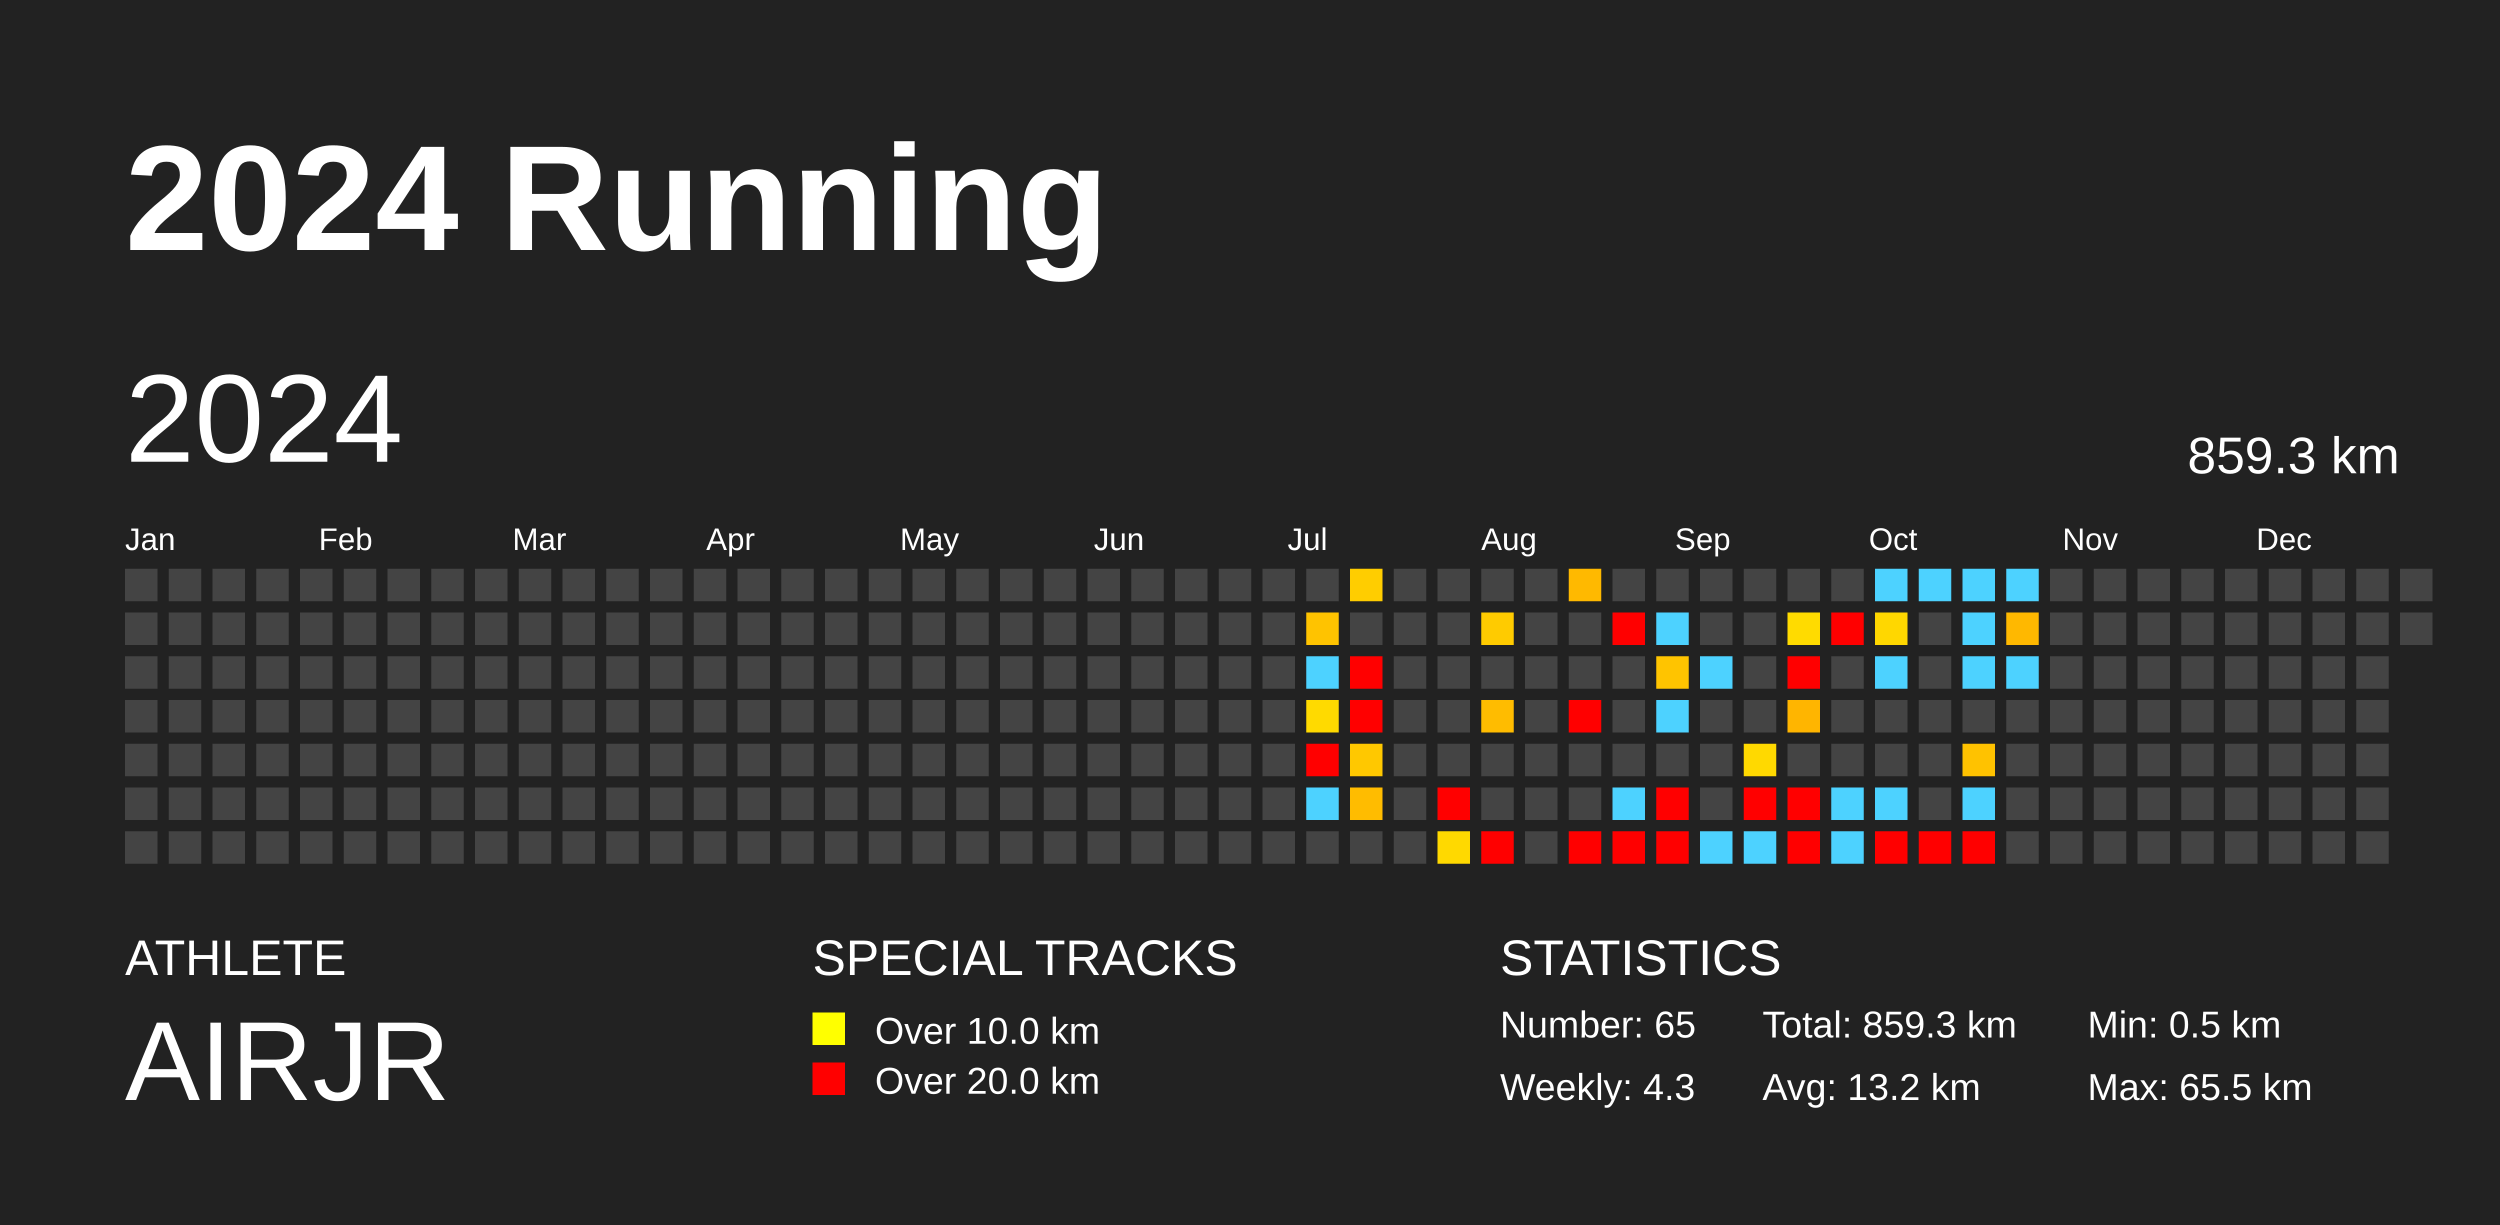
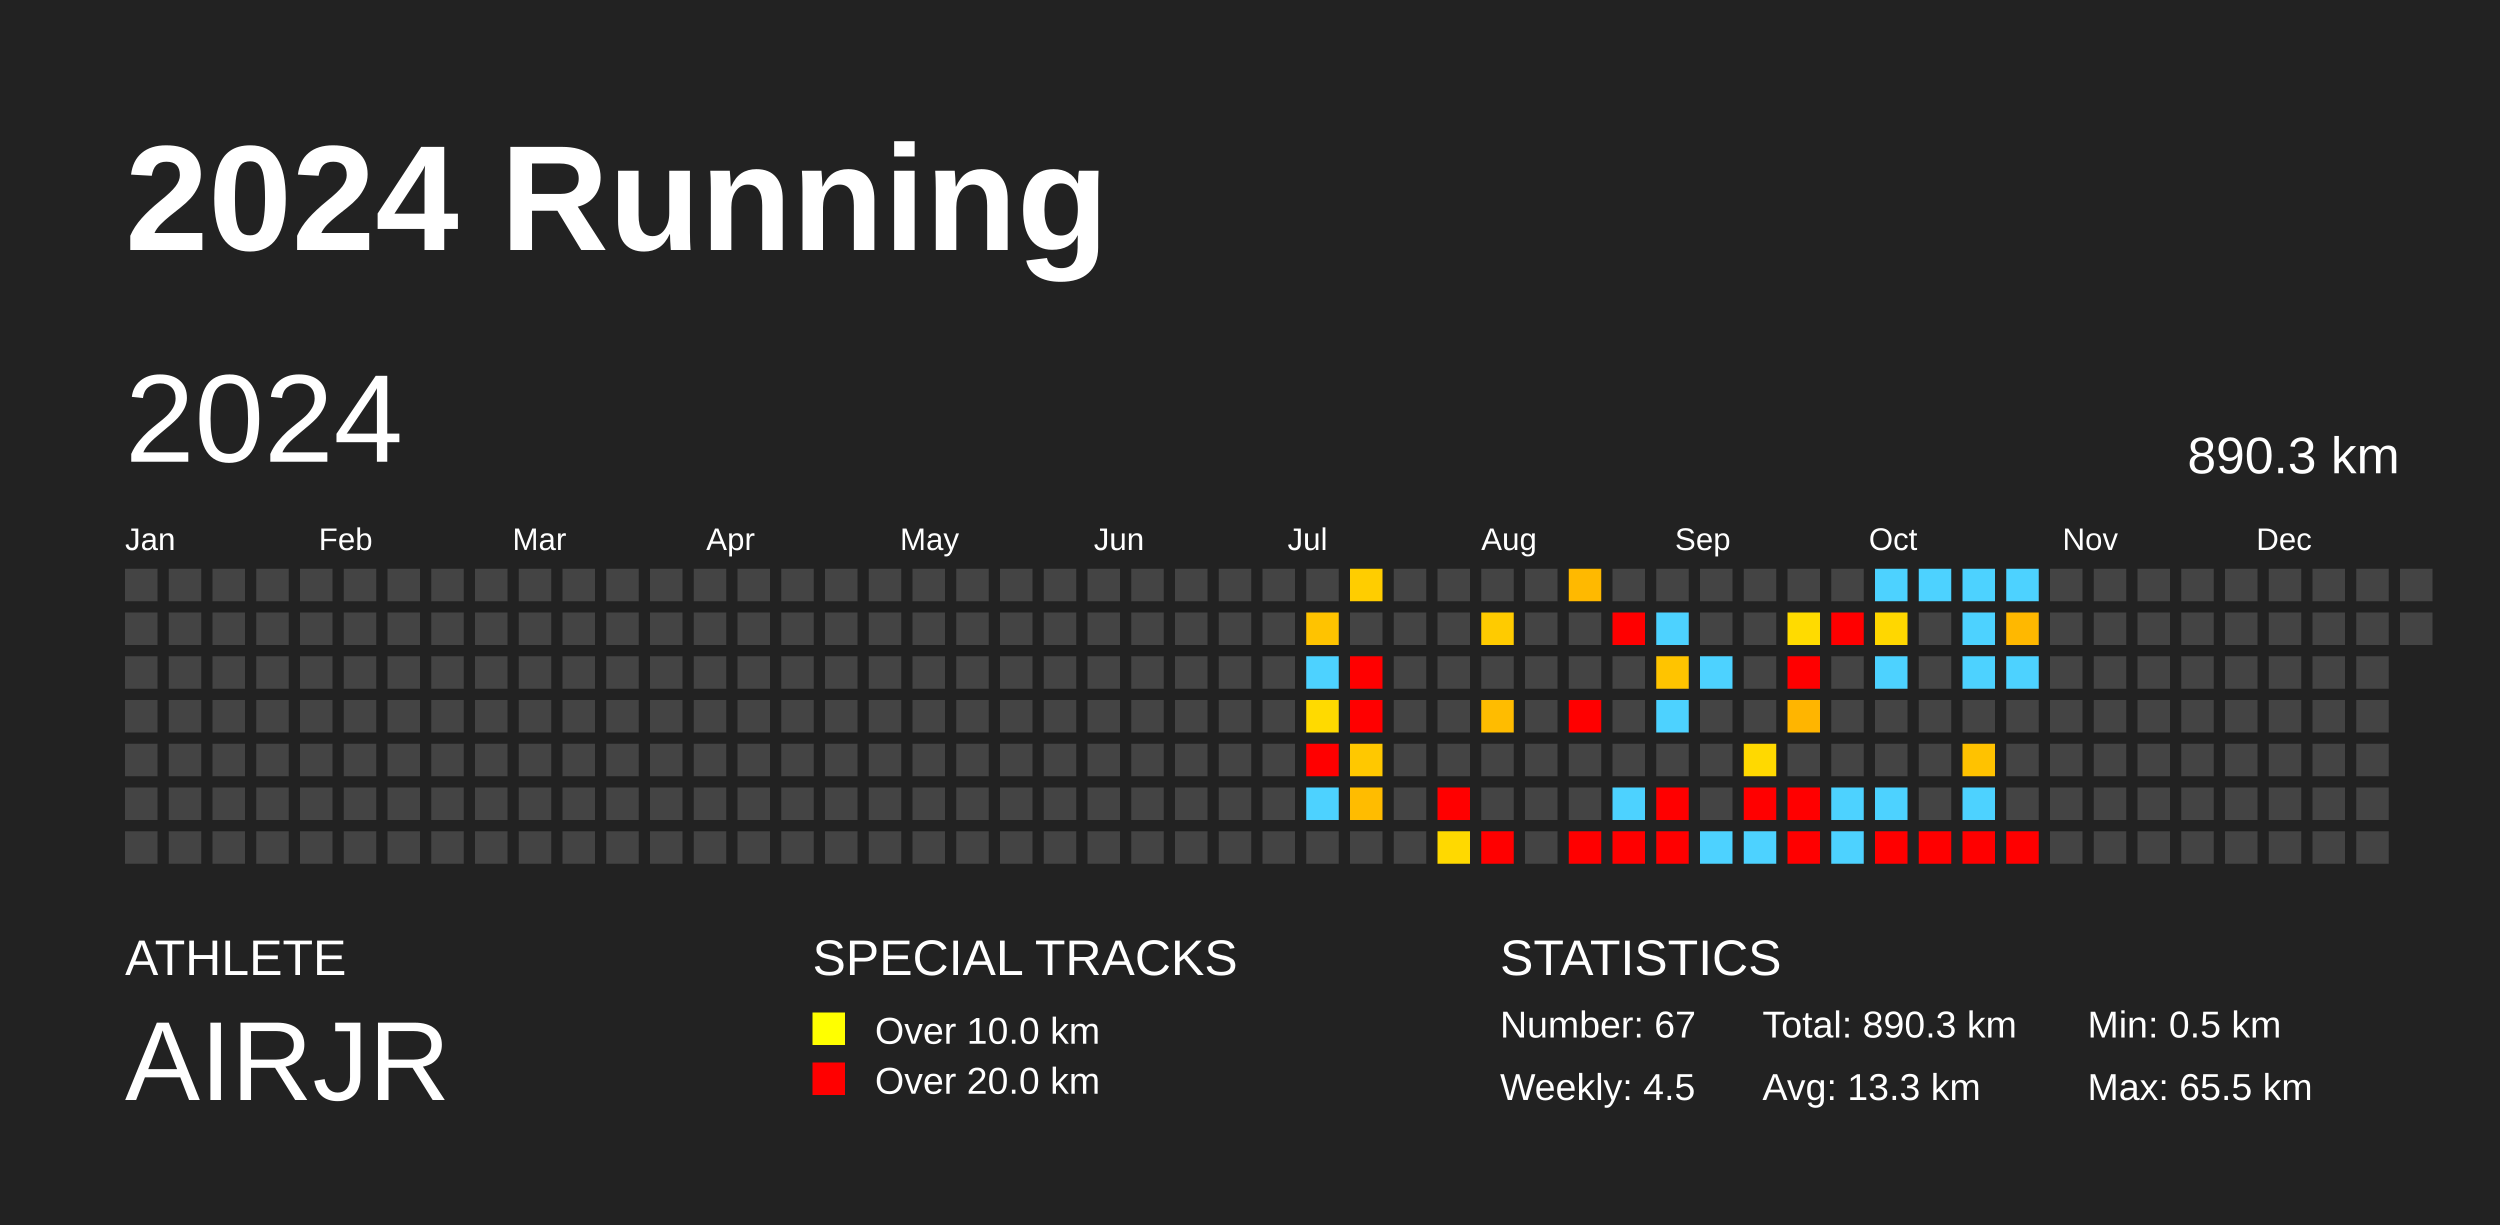
<svg xmlns="http://www.w3.org/2000/svg" baseProfile="full" height="98mm" version="1.1" viewBox="0,0,200,98" width="200mm">
  <defs />
  <rect fill="#222222" height="98" width="200" x="0" y="0" />
  <text fill="#FFFFFF" style="font-size:12px; font-family:Arial; font-weight:bold;" x="10" y="20">2024 Running</text>
  <text fill="#FFFFFF" style="font-size:4px; font-family:Arial" x="10" y="78">ATHLETE</text>
  <text fill="#FFFFFF" style="font-size:9px; font-family:Arial" x="10" y="88">AIRJR</text>
  <text fill="#FFFFFF" style="font-size:4px; font-family:Arial" x="65" y="78">SPECIAL TRACKS</text>
  <rect fill="yellow" height="2.6" width="2.6" x="65" y="81" />
  <text fill="#FFFFFF" style="font-size:3px; font-family:Arial" x="70" y="83.5">Over 10.0 km</text>
  <rect fill="red" height="2.6" width="2.6" x="65" y="85" />
  <text fill="#FFFFFF" style="font-size:3px; font-family:Arial" x="70" y="87.5">Over 20.0 km</text>
  <text fill="#FFFFFF" style="font-size:4px; font-family:Arial" x="120" y="78">STATISTICS</text>
-   <text fill="#FFFFFF" style="font-size:3px; font-family:Arial" x="120" y="83">Number: 65</text>
-   <text fill="#FFFFFF" style="font-size:3px; font-family:Arial" x="120" y="88">Weekly: 4.3</text>
-   <text fill="#FFFFFF" style="font-size:3px; font-family:Arial" x="141" y="83">Total: 859.3 km</text>
-   <text fill="#FFFFFF" style="font-size:3px; font-family:Arial" x="141" y="88">Avg: 13.2 km</text>
+   <text fill="#FFFFFF" style="font-size:3px; font-family:Arial" x="120" y="83">Number: 67</text>
+   <text fill="#FFFFFF" style="font-size:3px; font-family:Arial" x="120" y="88">Weekly: 4.5</text>
+   <text fill="#FFFFFF" style="font-size:3px; font-family:Arial" x="141" y="83">Total: 890.3 km</text>
+   <text fill="#FFFFFF" style="font-size:3px; font-family:Arial" x="141" y="88">Avg: 13.3 km</text>
  <text fill="#FFFFFF" style="font-size:3px; font-family:Arial" x="167" y="83">Min: 0.5 km</text>
  <text fill="#FFFFFF" style="font-size:3px; font-family:Arial" x="167" y="88">Max: 65.5 km</text>
  <text dominant-baseline="hanging" fill="#FFFFFF" style="font-size:10.0px; font-family:Arial;" x="10" y="30">2024</text>
-   <text dominant-baseline="hanging" fill="#FFFFFF" style="font-size:4.125px; font-family:Arial;" x="175" y="35">859.3 km</text>
+   <text dominant-baseline="hanging" fill="#FFFFFF" style="font-size:4.125px; font-family:Arial;" x="175" y="35">890.3 km</text>
  <text fill="#FFFFFF" style="font-size:2.5px; font-family:Arial" x="10.0" y="44">Jan</text>
  <text fill="#FFFFFF" style="font-size:2.5px; font-family:Arial" x="25.5" y="44">Feb</text>
  <text fill="#FFFFFF" style="font-size:2.5px; font-family:Arial" x="41.0" y="44">Mar</text>
  <text fill="#FFFFFF" style="font-size:2.5px; font-family:Arial" x="56.5" y="44">Apr</text>
  <text fill="#FFFFFF" style="font-size:2.5px; font-family:Arial" x="72.0" y="44">May</text>
  <text fill="#FFFFFF" style="font-size:2.5px; font-family:Arial" x="87.5" y="44">Jun</text>
  <text fill="#FFFFFF" style="font-size:2.5px; font-family:Arial" x="103.0" y="44">Jul</text>
  <text fill="#FFFFFF" style="font-size:2.5px; font-family:Arial" x="118.5" y="44">Aug</text>
  <text fill="#FFFFFF" style="font-size:2.5px; font-family:Arial" x="134.0" y="44">Sep</text>
  <text fill="#FFFFFF" style="font-size:2.5px; font-family:Arial" x="149.5" y="44">Oct</text>
  <text fill="#FFFFFF" style="font-size:2.5px; font-family:Arial" x="165.0" y="44">Nov</text>
  <text fill="#FFFFFF" style="font-size:2.5px; font-family:Arial" x="180.5" y="44">Dec</text>
  <rect fill="#444444" height="2.6" width="2.6" x="10.0" y="45.5" />
  <rect fill="#444444" height="2.6" width="2.6" x="10.0" y="49.0" />
  <rect fill="#444444" height="2.6" width="2.6" x="10.0" y="52.5" />
  <rect fill="#444444" height="2.6" width="2.6" x="10.0" y="56.0" />
  <rect fill="#444444" height="2.6" width="2.6" x="10.0" y="59.5" />
  <rect fill="#444444" height="2.6" width="2.6" x="10.0" y="63.0" />
  <rect fill="#444444" height="2.6" width="2.6" x="10.0" y="66.5" />
  <rect fill="#444444" height="2.6" width="2.6" x="13.5" y="45.5" />
  <rect fill="#444444" height="2.6" width="2.6" x="13.5" y="49.0" />
  <rect fill="#444444" height="2.6" width="2.6" x="13.5" y="52.5" />
  <rect fill="#444444" height="2.6" width="2.6" x="13.5" y="56.0" />
  <rect fill="#444444" height="2.6" width="2.6" x="13.5" y="59.5" />
  <rect fill="#444444" height="2.6" width="2.6" x="13.5" y="63.0" />
  <rect fill="#444444" height="2.6" width="2.6" x="13.5" y="66.5" />
  <rect fill="#444444" height="2.6" width="2.6" x="17.0" y="45.5" />
  <rect fill="#444444" height="2.6" width="2.6" x="17.0" y="49.0" />
  <rect fill="#444444" height="2.6" width="2.6" x="17.0" y="52.5" />
  <rect fill="#444444" height="2.6" width="2.6" x="17.0" y="56.0" />
  <rect fill="#444444" height="2.6" width="2.6" x="17.0" y="59.5" />
  <rect fill="#444444" height="2.6" width="2.6" x="17.0" y="63.0" />
  <rect fill="#444444" height="2.6" width="2.6" x="17.0" y="66.5" />
  <rect fill="#444444" height="2.6" width="2.6" x="20.5" y="45.5" />
  <rect fill="#444444" height="2.6" width="2.6" x="20.5" y="49.0" />
  <rect fill="#444444" height="2.6" width="2.6" x="20.5" y="52.5" />
  <rect fill="#444444" height="2.6" width="2.6" x="20.5" y="56.0" />
  <rect fill="#444444" height="2.6" width="2.6" x="20.5" y="59.5" />
  <rect fill="#444444" height="2.6" width="2.6" x="20.5" y="63.0" />
  <rect fill="#444444" height="2.6" width="2.6" x="20.5" y="66.5" />
  <rect fill="#444444" height="2.6" width="2.6" x="24.0" y="45.5" />
  <rect fill="#444444" height="2.6" width="2.6" x="24.0" y="49.0" />
  <rect fill="#444444" height="2.6" width="2.6" x="24.0" y="52.5" />
  <rect fill="#444444" height="2.6" width="2.6" x="24.0" y="56.0" />
  <rect fill="#444444" height="2.6" width="2.6" x="24.0" y="59.5" />
  <rect fill="#444444" height="2.6" width="2.6" x="24.0" y="63.0" />
  <rect fill="#444444" height="2.6" width="2.6" x="24.0" y="66.5" />
  <rect fill="#444444" height="2.6" width="2.6" x="27.5" y="45.5" />
  <rect fill="#444444" height="2.6" width="2.6" x="27.5" y="49.0" />
  <rect fill="#444444" height="2.6" width="2.6" x="27.5" y="52.5" />
  <rect fill="#444444" height="2.6" width="2.6" x="27.5" y="56.0" />
  <rect fill="#444444" height="2.6" width="2.6" x="27.5" y="59.5" />
  <rect fill="#444444" height="2.6" width="2.6" x="27.5" y="63.0" />
  <rect fill="#444444" height="2.6" width="2.6" x="27.5" y="66.5" />
  <rect fill="#444444" height="2.6" width="2.6" x="31.0" y="45.5" />
  <rect fill="#444444" height="2.6" width="2.6" x="31.0" y="49.0" />
  <rect fill="#444444" height="2.6" width="2.6" x="31.0" y="52.5" />
  <rect fill="#444444" height="2.6" width="2.6" x="31.0" y="56.0" />
  <rect fill="#444444" height="2.6" width="2.6" x="31.0" y="59.5" />
  <rect fill="#444444" height="2.6" width="2.6" x="31.0" y="63.0" />
  <rect fill="#444444" height="2.6" width="2.6" x="31.0" y="66.5" />
  <rect fill="#444444" height="2.6" width="2.6" x="34.5" y="45.5" />
  <rect fill="#444444" height="2.6" width="2.6" x="34.5" y="49.0" />
  <rect fill="#444444" height="2.6" width="2.6" x="34.5" y="52.5" />
  <rect fill="#444444" height="2.6" width="2.6" x="34.5" y="56.0" />
  <rect fill="#444444" height="2.6" width="2.6" x="34.5" y="59.5" />
  <rect fill="#444444" height="2.6" width="2.6" x="34.5" y="63.0" />
  <rect fill="#444444" height="2.6" width="2.6" x="34.5" y="66.5" />
  <rect fill="#444444" height="2.6" width="2.6" x="38.0" y="45.5" />
  <rect fill="#444444" height="2.6" width="2.6" x="38.0" y="49.0" />
  <rect fill="#444444" height="2.6" width="2.6" x="38.0" y="52.5" />
  <rect fill="#444444" height="2.6" width="2.6" x="38.0" y="56.0" />
  <rect fill="#444444" height="2.6" width="2.6" x="38.0" y="59.5" />
  <rect fill="#444444" height="2.6" width="2.6" x="38.0" y="63.0" />
  <rect fill="#444444" height="2.6" width="2.6" x="38.0" y="66.5" />
  <rect fill="#444444" height="2.6" width="2.6" x="41.5" y="45.5" />
  <rect fill="#444444" height="2.6" width="2.6" x="41.5" y="49.0" />
  <rect fill="#444444" height="2.6" width="2.6" x="41.5" y="52.5" />
  <rect fill="#444444" height="2.6" width="2.6" x="41.5" y="56.0" />
  <rect fill="#444444" height="2.6" width="2.6" x="41.5" y="59.5" />
  <rect fill="#444444" height="2.6" width="2.6" x="41.5" y="63.0" />
  <rect fill="#444444" height="2.6" width="2.6" x="41.5" y="66.5" />
  <rect fill="#444444" height="2.6" width="2.6" x="45.0" y="45.5" />
  <rect fill="#444444" height="2.6" width="2.6" x="45.0" y="49.0" />
  <rect fill="#444444" height="2.6" width="2.6" x="45.0" y="52.5" />
  <rect fill="#444444" height="2.6" width="2.6" x="45.0" y="56.0" />
  <rect fill="#444444" height="2.6" width="2.6" x="45.0" y="59.5" />
  <rect fill="#444444" height="2.6" width="2.6" x="45.0" y="63.0" />
  <rect fill="#444444" height="2.6" width="2.6" x="45.0" y="66.5" />
  <rect fill="#444444" height="2.6" width="2.6" x="48.5" y="45.5" />
  <rect fill="#444444" height="2.6" width="2.6" x="48.5" y="49.0" />
  <rect fill="#444444" height="2.6" width="2.6" x="48.5" y="52.5" />
  <rect fill="#444444" height="2.6" width="2.6" x="48.5" y="56.0" />
  <rect fill="#444444" height="2.6" width="2.6" x="48.5" y="59.5" />
  <rect fill="#444444" height="2.6" width="2.6" x="48.5" y="63.0" />
  <rect fill="#444444" height="2.6" width="2.6" x="48.5" y="66.5" />
  <rect fill="#444444" height="2.6" width="2.6" x="52.0" y="45.5" />
  <rect fill="#444444" height="2.6" width="2.6" x="52.0" y="49.0" />
  <rect fill="#444444" height="2.6" width="2.6" x="52.0" y="52.5" />
  <rect fill="#444444" height="2.6" width="2.6" x="52.0" y="56.0" />
  <rect fill="#444444" height="2.6" width="2.6" x="52.0" y="59.5" />
  <rect fill="#444444" height="2.6" width="2.6" x="52.0" y="63.0" />
  <rect fill="#444444" height="2.6" width="2.6" x="52.0" y="66.5" />
  <rect fill="#444444" height="2.6" width="2.6" x="55.5" y="45.5" />
  <rect fill="#444444" height="2.6" width="2.6" x="55.5" y="49.0" />
  <rect fill="#444444" height="2.6" width="2.6" x="55.5" y="52.5" />
  <rect fill="#444444" height="2.6" width="2.6" x="55.5" y="56.0" />
  <rect fill="#444444" height="2.6" width="2.6" x="55.5" y="59.5" />
  <rect fill="#444444" height="2.6" width="2.6" x="55.5" y="63.0" />
  <rect fill="#444444" height="2.6" width="2.6" x="55.5" y="66.5" />
  <rect fill="#444444" height="2.6" width="2.6" x="59.0" y="45.5" />
  <rect fill="#444444" height="2.6" width="2.6" x="59.0" y="49.0" />
  <rect fill="#444444" height="2.6" width="2.6" x="59.0" y="52.5" />
  <rect fill="#444444" height="2.6" width="2.6" x="59.0" y="56.0" />
  <rect fill="#444444" height="2.6" width="2.6" x="59.0" y="59.5" />
  <rect fill="#444444" height="2.6" width="2.6" x="59.0" y="63.0" />
  <rect fill="#444444" height="2.6" width="2.6" x="59.0" y="66.5" />
  <rect fill="#444444" height="2.6" width="2.6" x="62.5" y="45.5" />
  <rect fill="#444444" height="2.6" width="2.6" x="62.5" y="49.0" />
  <rect fill="#444444" height="2.6" width="2.6" x="62.5" y="52.5" />
  <rect fill="#444444" height="2.6" width="2.6" x="62.5" y="56.0" />
  <rect fill="#444444" height="2.6" width="2.6" x="62.5" y="59.5" />
  <rect fill="#444444" height="2.6" width="2.6" x="62.5" y="63.0" />
  <rect fill="#444444" height="2.6" width="2.6" x="62.5" y="66.5" />
  <rect fill="#444444" height="2.6" width="2.6" x="66.0" y="45.5" />
  <rect fill="#444444" height="2.6" width="2.6" x="66.0" y="49.0" />
  <rect fill="#444444" height="2.6" width="2.6" x="66.0" y="52.5" />
  <rect fill="#444444" height="2.6" width="2.6" x="66.0" y="56.0" />
  <rect fill="#444444" height="2.6" width="2.6" x="66.0" y="59.5" />
  <rect fill="#444444" height="2.6" width="2.6" x="66.0" y="63.0" />
  <rect fill="#444444" height="2.6" width="2.6" x="66.0" y="66.5" />
  <rect fill="#444444" height="2.6" width="2.6" x="69.5" y="45.5" />
  <rect fill="#444444" height="2.6" width="2.6" x="69.5" y="49.0" />
  <rect fill="#444444" height="2.6" width="2.6" x="69.5" y="52.5" />
  <rect fill="#444444" height="2.6" width="2.6" x="69.5" y="56.0" />
  <rect fill="#444444" height="2.6" width="2.6" x="69.5" y="59.5" />
  <rect fill="#444444" height="2.6" width="2.6" x="69.5" y="63.0" />
  <rect fill="#444444" height="2.6" width="2.6" x="69.5" y="66.5" />
  <rect fill="#444444" height="2.6" width="2.6" x="73.0" y="45.5" />
  <rect fill="#444444" height="2.6" width="2.6" x="73.0" y="49.0" />
  <rect fill="#444444" height="2.6" width="2.6" x="73.0" y="52.5" />
  <rect fill="#444444" height="2.6" width="2.6" x="73.0" y="56.0" />
  <rect fill="#444444" height="2.6" width="2.6" x="73.0" y="59.5" />
  <rect fill="#444444" height="2.6" width="2.6" x="73.0" y="63.0" />
  <rect fill="#444444" height="2.6" width="2.6" x="73.0" y="66.5" />
  <rect fill="#444444" height="2.6" width="2.6" x="76.5" y="45.5" />
  <rect fill="#444444" height="2.6" width="2.6" x="76.5" y="49.0" />
  <rect fill="#444444" height="2.6" width="2.6" x="76.5" y="52.5" />
  <rect fill="#444444" height="2.6" width="2.6" x="76.5" y="56.0" />
  <rect fill="#444444" height="2.6" width="2.6" x="76.5" y="59.5" />
  <rect fill="#444444" height="2.6" width="2.6" x="76.5" y="63.0" />
  <rect fill="#444444" height="2.6" width="2.6" x="76.5" y="66.5" />
  <rect fill="#444444" height="2.6" width="2.6" x="80.0" y="45.5" />
  <rect fill="#444444" height="2.6" width="2.6" x="80.0" y="49.0" />
  <rect fill="#444444" height="2.6" width="2.6" x="80.0" y="52.5" />
  <rect fill="#444444" height="2.6" width="2.6" x="80.0" y="56.0" />
  <rect fill="#444444" height="2.6" width="2.6" x="80.0" y="59.5" />
  <rect fill="#444444" height="2.6" width="2.6" x="80.0" y="63.0" />
  <rect fill="#444444" height="2.6" width="2.6" x="80.0" y="66.5" />
  <rect fill="#444444" height="2.6" width="2.6" x="83.5" y="45.5" />
  <rect fill="#444444" height="2.6" width="2.6" x="83.5" y="49.0" />
  <rect fill="#444444" height="2.6" width="2.6" x="83.5" y="52.5" />
  <rect fill="#444444" height="2.6" width="2.6" x="83.5" y="56.0" />
  <rect fill="#444444" height="2.6" width="2.6" x="83.5" y="59.5" />
  <rect fill="#444444" height="2.6" width="2.6" x="83.5" y="63.0" />
  <rect fill="#444444" height="2.6" width="2.6" x="83.5" y="66.5" />
  <rect fill="#444444" height="2.6" width="2.6" x="87.0" y="45.5" />
  <rect fill="#444444" height="2.6" width="2.6" x="87.0" y="49.0" />
  <rect fill="#444444" height="2.6" width="2.6" x="87.0" y="52.5" />
  <rect fill="#444444" height="2.6" width="2.6" x="87.0" y="56.0" />
  <rect fill="#444444" height="2.6" width="2.6" x="87.0" y="59.5" />
  <rect fill="#444444" height="2.6" width="2.6" x="87.0" y="63.0" />
  <rect fill="#444444" height="2.6" width="2.6" x="87.0" y="66.5" />
  <rect fill="#444444" height="2.6" width="2.6" x="90.5" y="45.5" />
  <rect fill="#444444" height="2.6" width="2.6" x="90.5" y="49.0" />
  <rect fill="#444444" height="2.6" width="2.6" x="90.5" y="52.5" />
  <rect fill="#444444" height="2.6" width="2.6" x="90.5" y="56.0" />
  <rect fill="#444444" height="2.6" width="2.6" x="90.5" y="59.5" />
  <rect fill="#444444" height="2.6" width="2.6" x="90.5" y="63.0" />
  <rect fill="#444444" height="2.6" width="2.6" x="90.5" y="66.5" />
  <rect fill="#444444" height="2.6" width="2.6" x="94.0" y="45.5" />
  <rect fill="#444444" height="2.6" width="2.6" x="94.0" y="49.0" />
  <rect fill="#444444" height="2.6" width="2.6" x="94.0" y="52.5" />
  <rect fill="#444444" height="2.6" width="2.6" x="94.0" y="56.0" />
  <rect fill="#444444" height="2.6" width="2.6" x="94.0" y="59.5" />
  <rect fill="#444444" height="2.6" width="2.6" x="94.0" y="63.0" />
  <rect fill="#444444" height="2.6" width="2.6" x="94.0" y="66.5" />
  <rect fill="#444444" height="2.6" width="2.6" x="97.5" y="45.5" />
  <rect fill="#444444" height="2.6" width="2.6" x="97.5" y="49.0" />
  <rect fill="#444444" height="2.6" width="2.6" x="97.5" y="52.5" />
  <rect fill="#444444" height="2.6" width="2.6" x="97.5" y="56.0" />
  <rect fill="#444444" height="2.6" width="2.6" x="97.5" y="59.5" />
  <rect fill="#444444" height="2.6" width="2.6" x="97.5" y="63.0" />
  <rect fill="#444444" height="2.6" width="2.6" x="97.5" y="66.5" />
  <rect fill="#444444" height="2.6" width="2.6" x="101.0" y="45.5" />
  <rect fill="#444444" height="2.6" width="2.6" x="101.0" y="49.0" />
  <rect fill="#444444" height="2.6" width="2.6" x="101.0" y="52.5" />
  <rect fill="#444444" height="2.6" width="2.6" x="101.0" y="56.0" />
  <rect fill="#444444" height="2.6" width="2.6" x="101.0" y="59.5" />
  <rect fill="#444444" height="2.6" width="2.6" x="101.0" y="63.0" />
  <rect fill="#444444" height="2.6" width="2.6" x="101.0" y="66.5" />
  <rect fill="#444444" height="2.6" width="2.6" x="104.5" y="45.5" />
  <rect fill="#ffc300" height="2.6" width="2.6" x="104.5" y="49.0" />
  <rect fill="#4dd2ff" height="2.6" width="2.6" x="104.5" y="52.5" />
  <rect fill="#ffda00" height="2.6" width="2.6" x="104.5" y="56.0" />
  <rect fill="red" height="2.6" width="2.6" x="104.5" y="59.5" />
  <rect fill="#4dd2ff" height="2.6" width="2.6" x="104.5" y="63.0" />
  <rect fill="#444444" height="2.6" width="2.6" x="104.5" y="66.5" />
  <rect fill="#ffcd00" height="2.6" width="2.6" x="108.0" y="45.5" />
  <rect fill="#444444" height="2.6" width="2.6" x="108.0" y="49.0" />
  <rect fill="red" height="2.6" width="2.6" x="108.0" y="52.5" />
  <rect fill="red" height="2.6" width="2.6" x="108.0" y="56.0" />
  <rect fill="#ffc800" height="2.6" width="2.6" x="108.0" y="59.5" />
  <rect fill="#ffbc00" height="2.6" width="2.6" x="108.0" y="63.0" />
  <rect fill="#444444" height="2.6" width="2.6" x="108.0" y="66.5" />
  <rect fill="#444444" height="2.6" width="2.6" x="111.5" y="45.5" />
  <rect fill="#444444" height="2.6" width="2.6" x="111.5" y="49.0" />
  <rect fill="#444444" height="2.6" width="2.6" x="111.5" y="52.5" />
  <rect fill="#444444" height="2.6" width="2.6" x="111.5" y="56.0" />
  <rect fill="#444444" height="2.6" width="2.6" x="111.5" y="59.5" />
  <rect fill="#444444" height="2.6" width="2.6" x="111.5" y="63.0" />
  <rect fill="#444444" height="2.6" width="2.6" x="111.5" y="66.5" />
  <rect fill="#444444" height="2.6" width="2.6" x="115.0" y="45.5" />
  <rect fill="#444444" height="2.6" width="2.6" x="115.0" y="49.0" />
  <rect fill="#444444" height="2.6" width="2.6" x="115.0" y="52.5" />
  <rect fill="#444444" height="2.6" width="2.6" x="115.0" y="56.0" />
  <rect fill="#444444" height="2.6" width="2.6" x="115.0" y="59.5" />
  <rect fill="red" height="2.6" width="2.6" x="115.0" y="63.0" />
  <rect fill="#ffd900" height="2.6" width="2.6" x="115.0" y="66.5" />
  <rect fill="#444444" height="2.6" width="2.6" x="118.5" y="45.5" />
  <rect fill="#ffcb00" height="2.6" width="2.6" x="118.5" y="49.0" />
  <rect fill="#444444" height="2.6" width="2.6" x="118.5" y="52.5" />
  <rect fill="#ffbc00" height="2.6" width="2.6" x="118.5" y="56.0" />
  <rect fill="#444444" height="2.6" width="2.6" x="118.5" y="59.5" />
  <rect fill="#444444" height="2.6" width="2.6" x="118.5" y="63.0" />
  <rect fill="red" height="2.6" width="2.6" x="118.5" y="66.5" />
  <rect fill="#444444" height="2.6" width="2.6" x="122.0" y="45.5" />
  <rect fill="#444444" height="2.6" width="2.6" x="122.0" y="49.0" />
  <rect fill="#444444" height="2.6" width="2.6" x="122.0" y="52.5" />
  <rect fill="#444444" height="2.6" width="2.6" x="122.0" y="56.0" />
  <rect fill="#444444" height="2.6" width="2.6" x="122.0" y="59.5" />
  <rect fill="#444444" height="2.6" width="2.6" x="122.0" y="63.0" />
  <rect fill="#444444" height="2.6" width="2.6" x="122.0" y="66.5" />
  <rect fill="#ffb900" height="2.6" width="2.6" x="125.5" y="45.5" />
  <rect fill="#444444" height="2.6" width="2.6" x="125.5" y="49.0" />
  <rect fill="#444444" height="2.6" width="2.6" x="125.5" y="52.5" />
  <rect fill="red" height="2.6" width="2.6" x="125.5" y="56.0" />
  <rect fill="#444444" height="2.6" width="2.6" x="125.5" y="59.5" />
  <rect fill="#444444" height="2.6" width="2.6" x="125.5" y="63.0" />
  <rect fill="red" height="2.6" width="2.6" x="125.5" y="66.5" />
  <rect fill="#444444" height="2.6" width="2.6" x="129.0" y="45.5" />
  <rect fill="red" height="2.6" width="2.6" x="129.0" y="49.0" />
  <rect fill="#444444" height="2.6" width="2.6" x="129.0" y="52.5" />
  <rect fill="#444444" height="2.6" width="2.6" x="129.0" y="56.0" />
  <rect fill="#444444" height="2.6" width="2.6" x="129.0" y="59.5" />
  <rect fill="#4dd2ff" height="2.6" width="2.6" x="129.0" y="63.0" />
  <rect fill="red" height="2.6" width="2.6" x="129.0" y="66.5" />
  <rect fill="#444444" height="2.6" width="2.6" x="132.5" y="45.5" />
  <rect fill="#4dd2ff" height="2.6" width="2.6" x="132.5" y="49.0" />
  <rect fill="#ffc400" height="2.6" width="2.6" x="132.5" y="52.5" />
  <rect fill="#4dd2ff" height="2.6" width="2.6" x="132.5" y="56.0" />
  <rect fill="#444444" height="2.6" width="2.6" x="132.5" y="59.5" />
  <rect fill="red" height="2.6" width="2.6" x="132.5" y="63.0" />
  <rect fill="red" height="2.6" width="2.6" x="132.5" y="66.5" />
  <rect fill="#444444" height="2.6" width="2.6" x="136.0" y="45.5" />
  <rect fill="#444444" height="2.6" width="2.6" x="136.0" y="49.0" />
  <rect fill="#4dd2ff" height="2.6" width="2.6" x="136.0" y="52.5" />
  <rect fill="#444444" height="2.6" width="2.6" x="136.0" y="56.0" />
  <rect fill="#444444" height="2.6" width="2.6" x="136.0" y="59.5" />
  <rect fill="#444444" height="2.6" width="2.6" x="136.0" y="63.0" />
  <rect fill="#4dd2ff" height="2.6" width="2.6" x="136.0" y="66.5" />
  <rect fill="#444444" height="2.6" width="2.6" x="139.5" y="45.5" />
  <rect fill="#444444" height="2.6" width="2.6" x="139.5" y="49.0" />
  <rect fill="#444444" height="2.6" width="2.6" x="139.5" y="52.5" />
  <rect fill="#444444" height="2.6" width="2.6" x="139.5" y="56.0" />
  <rect fill="#ffd900" height="2.6" width="2.6" x="139.5" y="59.5" />
  <rect fill="red" height="2.6" width="2.6" x="139.5" y="63.0" />
  <rect fill="#4dd2ff" height="2.6" width="2.6" x="139.5" y="66.5" />
  <rect fill="#444444" height="2.6" width="2.6" x="143.0" y="45.5" />
  <rect fill="#ffdb00" height="2.6" width="2.6" x="143.0" y="49.0" />
  <rect fill="red" height="2.6" width="2.6" x="143.0" y="52.5" />
  <rect fill="#ffb500" height="2.6" width="2.6" x="143.0" y="56.0" />
  <rect fill="#444444" height="2.6" width="2.6" x="143.0" y="59.5" />
  <rect fill="red" height="2.6" width="2.6" x="143.0" y="63.0" />
  <rect fill="red" height="2.6" width="2.6" x="143.0" y="66.5" />
  <rect fill="#444444" height="2.6" width="2.6" x="146.5" y="45.5" />
  <rect fill="red" height="2.6" width="2.6" x="146.5" y="49.0" />
  <rect fill="#444444" height="2.6" width="2.6" x="146.5" y="52.5" />
  <rect fill="#444444" height="2.6" width="2.6" x="146.5" y="56.0" />
  <rect fill="#444444" height="2.6" width="2.6" x="146.5" y="59.5" />
  <rect fill="#4dd2ff" height="2.6" width="2.6" x="146.5" y="63.0" />
  <rect fill="#4dd2ff" height="2.6" width="2.6" x="146.5" y="66.5" />
  <rect fill="#4dd2ff" height="2.6" width="2.6" x="150.0" y="45.5" />
  <rect fill="#ffd700" height="2.6" width="2.6" x="150.0" y="49.0" />
  <rect fill="#4dd2ff" height="2.6" width="2.6" x="150.0" y="52.5" />
  <rect fill="#444444" height="2.6" width="2.6" x="150.0" y="56.0" />
  <rect fill="#444444" height="2.6" width="2.6" x="150.0" y="59.5" />
  <rect fill="#4dd2ff" height="2.6" width="2.6" x="150.0" y="63.0" />
  <rect fill="red" height="2.6" width="2.6" x="150.0" y="66.5" />
  <rect fill="#4dd2ff" height="2.6" width="2.6" x="153.5" y="45.5" />
  <rect fill="#444444" height="2.6" width="2.6" x="153.5" y="49.0" />
  <rect fill="#444444" height="2.6" width="2.6" x="153.5" y="52.5" />
  <rect fill="#444444" height="2.6" width="2.6" x="153.5" y="56.0" />
  <rect fill="#444444" height="2.6" width="2.6" x="153.5" y="59.5" />
  <rect fill="#444444" height="2.6" width="2.6" x="153.5" y="63.0" />
  <rect fill="red" height="2.6" width="2.6" x="153.5" y="66.5" />
  <rect fill="#4dd2ff" height="2.6" width="2.6" x="157.0" y="45.5" />
  <rect fill="#4dd2ff" height="2.6" width="2.6" x="157.0" y="49.0" />
  <rect fill="#4dd2ff" height="2.6" width="2.6" x="157.0" y="52.5" />
  <rect fill="#444444" height="2.6" width="2.6" x="157.0" y="56.0" />
  <rect fill="#ffc200" height="2.6" width="2.6" x="157.0" y="59.5" />
  <rect fill="#4dd2ff" height="2.6" width="2.6" x="157.0" y="63.0" />
  <rect fill="red" height="2.6" width="2.6" x="157.0" y="66.5" />
  <rect fill="#4dd2ff" height="2.6" width="2.6" x="160.5" y="45.5" />
  <rect fill="#ffb800" height="2.6" width="2.6" x="160.5" y="49.0" />
  <rect fill="#4dd2ff" height="2.6" width="2.6" x="160.5" y="52.5" />
  <rect fill="#444444" height="2.6" width="2.6" x="160.5" y="56.0" />
  <rect fill="#444444" height="2.6" width="2.6" x="160.5" y="59.5" />
  <rect fill="#444444" height="2.6" width="2.6" x="160.5" y="63.0" />
-   <rect fill="#444444" height="2.6" width="2.6" x="160.5" y="66.5" />
+   <rect fill="red" height="2.6" width="2.6" x="160.5" y="66.5" />
  <rect fill="#444444" height="2.6" width="2.6" x="164.0" y="45.5" />
  <rect fill="#444444" height="2.6" width="2.6" x="164.0" y="49.0" />
  <rect fill="#444444" height="2.6" width="2.6" x="164.0" y="52.5" />
  <rect fill="#444444" height="2.6" width="2.6" x="164.0" y="56.0" />
  <rect fill="#444444" height="2.6" width="2.6" x="164.0" y="59.5" />
  <rect fill="#444444" height="2.6" width="2.6" x="164.0" y="63.0" />
  <rect fill="#444444" height="2.6" width="2.6" x="164.0" y="66.5" />
  <rect fill="#444444" height="2.6" width="2.6" x="167.5" y="45.5" />
  <rect fill="#444444" height="2.6" width="2.6" x="167.5" y="49.0" />
  <rect fill="#444444" height="2.6" width="2.6" x="167.5" y="52.5" />
  <rect fill="#444444" height="2.6" width="2.6" x="167.5" y="56.0" />
  <rect fill="#444444" height="2.6" width="2.6" x="167.5" y="59.5" />
  <rect fill="#444444" height="2.6" width="2.6" x="167.5" y="63.0" />
  <rect fill="#444444" height="2.6" width="2.6" x="167.5" y="66.5" />
  <rect fill="#444444" height="2.6" width="2.6" x="171.0" y="45.5" />
  <rect fill="#444444" height="2.6" width="2.6" x="171.0" y="49.0" />
  <rect fill="#444444" height="2.6" width="2.6" x="171.0" y="52.5" />
  <rect fill="#444444" height="2.6" width="2.6" x="171.0" y="56.0" />
  <rect fill="#444444" height="2.6" width="2.6" x="171.0" y="59.5" />
  <rect fill="#444444" height="2.6" width="2.6" x="171.0" y="63.0" />
  <rect fill="#444444" height="2.6" width="2.6" x="171.0" y="66.5" />
  <rect fill="#444444" height="2.6" width="2.6" x="174.5" y="45.5" />
  <rect fill="#444444" height="2.6" width="2.6" x="174.5" y="49.0" />
  <rect fill="#444444" height="2.6" width="2.6" x="174.5" y="52.5" />
  <rect fill="#444444" height="2.6" width="2.6" x="174.5" y="56.0" />
  <rect fill="#444444" height="2.6" width="2.6" x="174.5" y="59.5" />
  <rect fill="#444444" height="2.6" width="2.6" x="174.5" y="63.0" />
  <rect fill="#444444" height="2.6" width="2.6" x="174.5" y="66.5" />
  <rect fill="#444444" height="2.6" width="2.6" x="178.0" y="45.5" />
  <rect fill="#444444" height="2.6" width="2.6" x="178.0" y="49.0" />
  <rect fill="#444444" height="2.6" width="2.6" x="178.0" y="52.5" />
  <rect fill="#444444" height="2.6" width="2.6" x="178.0" y="56.0" />
  <rect fill="#444444" height="2.6" width="2.6" x="178.0" y="59.5" />
  <rect fill="#444444" height="2.6" width="2.6" x="178.0" y="63.0" />
  <rect fill="#444444" height="2.6" width="2.6" x="178.0" y="66.5" />
  <rect fill="#444444" height="2.6" width="2.6" x="181.5" y="45.5" />
  <rect fill="#444444" height="2.6" width="2.6" x="181.5" y="49.0" />
  <rect fill="#444444" height="2.6" width="2.6" x="181.5" y="52.5" />
  <rect fill="#444444" height="2.6" width="2.6" x="181.5" y="56.0" />
  <rect fill="#444444" height="2.6" width="2.6" x="181.5" y="59.5" />
  <rect fill="#444444" height="2.6" width="2.6" x="181.5" y="63.0" />
  <rect fill="#444444" height="2.6" width="2.6" x="181.5" y="66.5" />
  <rect fill="#444444" height="2.6" width="2.6" x="185.0" y="45.5" />
  <rect fill="#444444" height="2.6" width="2.6" x="185.0" y="49.0" />
  <rect fill="#444444" height="2.6" width="2.6" x="185.0" y="52.5" />
  <rect fill="#444444" height="2.6" width="2.6" x="185.0" y="56.0" />
  <rect fill="#444444" height="2.6" width="2.6" x="185.0" y="59.5" />
  <rect fill="#444444" height="2.6" width="2.6" x="185.0" y="63.0" />
  <rect fill="#444444" height="2.6" width="2.6" x="185.0" y="66.5" />
  <rect fill="#444444" height="2.6" width="2.6" x="188.5" y="45.5" />
  <rect fill="#444444" height="2.6" width="2.6" x="188.5" y="49.0" />
  <rect fill="#444444" height="2.6" width="2.6" x="188.5" y="52.5" />
  <rect fill="#444444" height="2.6" width="2.6" x="188.5" y="56.0" />
  <rect fill="#444444" height="2.6" width="2.6" x="188.5" y="59.5" />
  <rect fill="#444444" height="2.6" width="2.6" x="188.5" y="63.0" />
  <rect fill="#444444" height="2.6" width="2.6" x="188.5" y="66.5" />
  <rect fill="#444444" height="2.6" width="2.6" x="192.0" y="45.5" />
  <rect fill="#444444" height="2.6" width="2.6" x="192.0" y="49.0" />
</svg>
